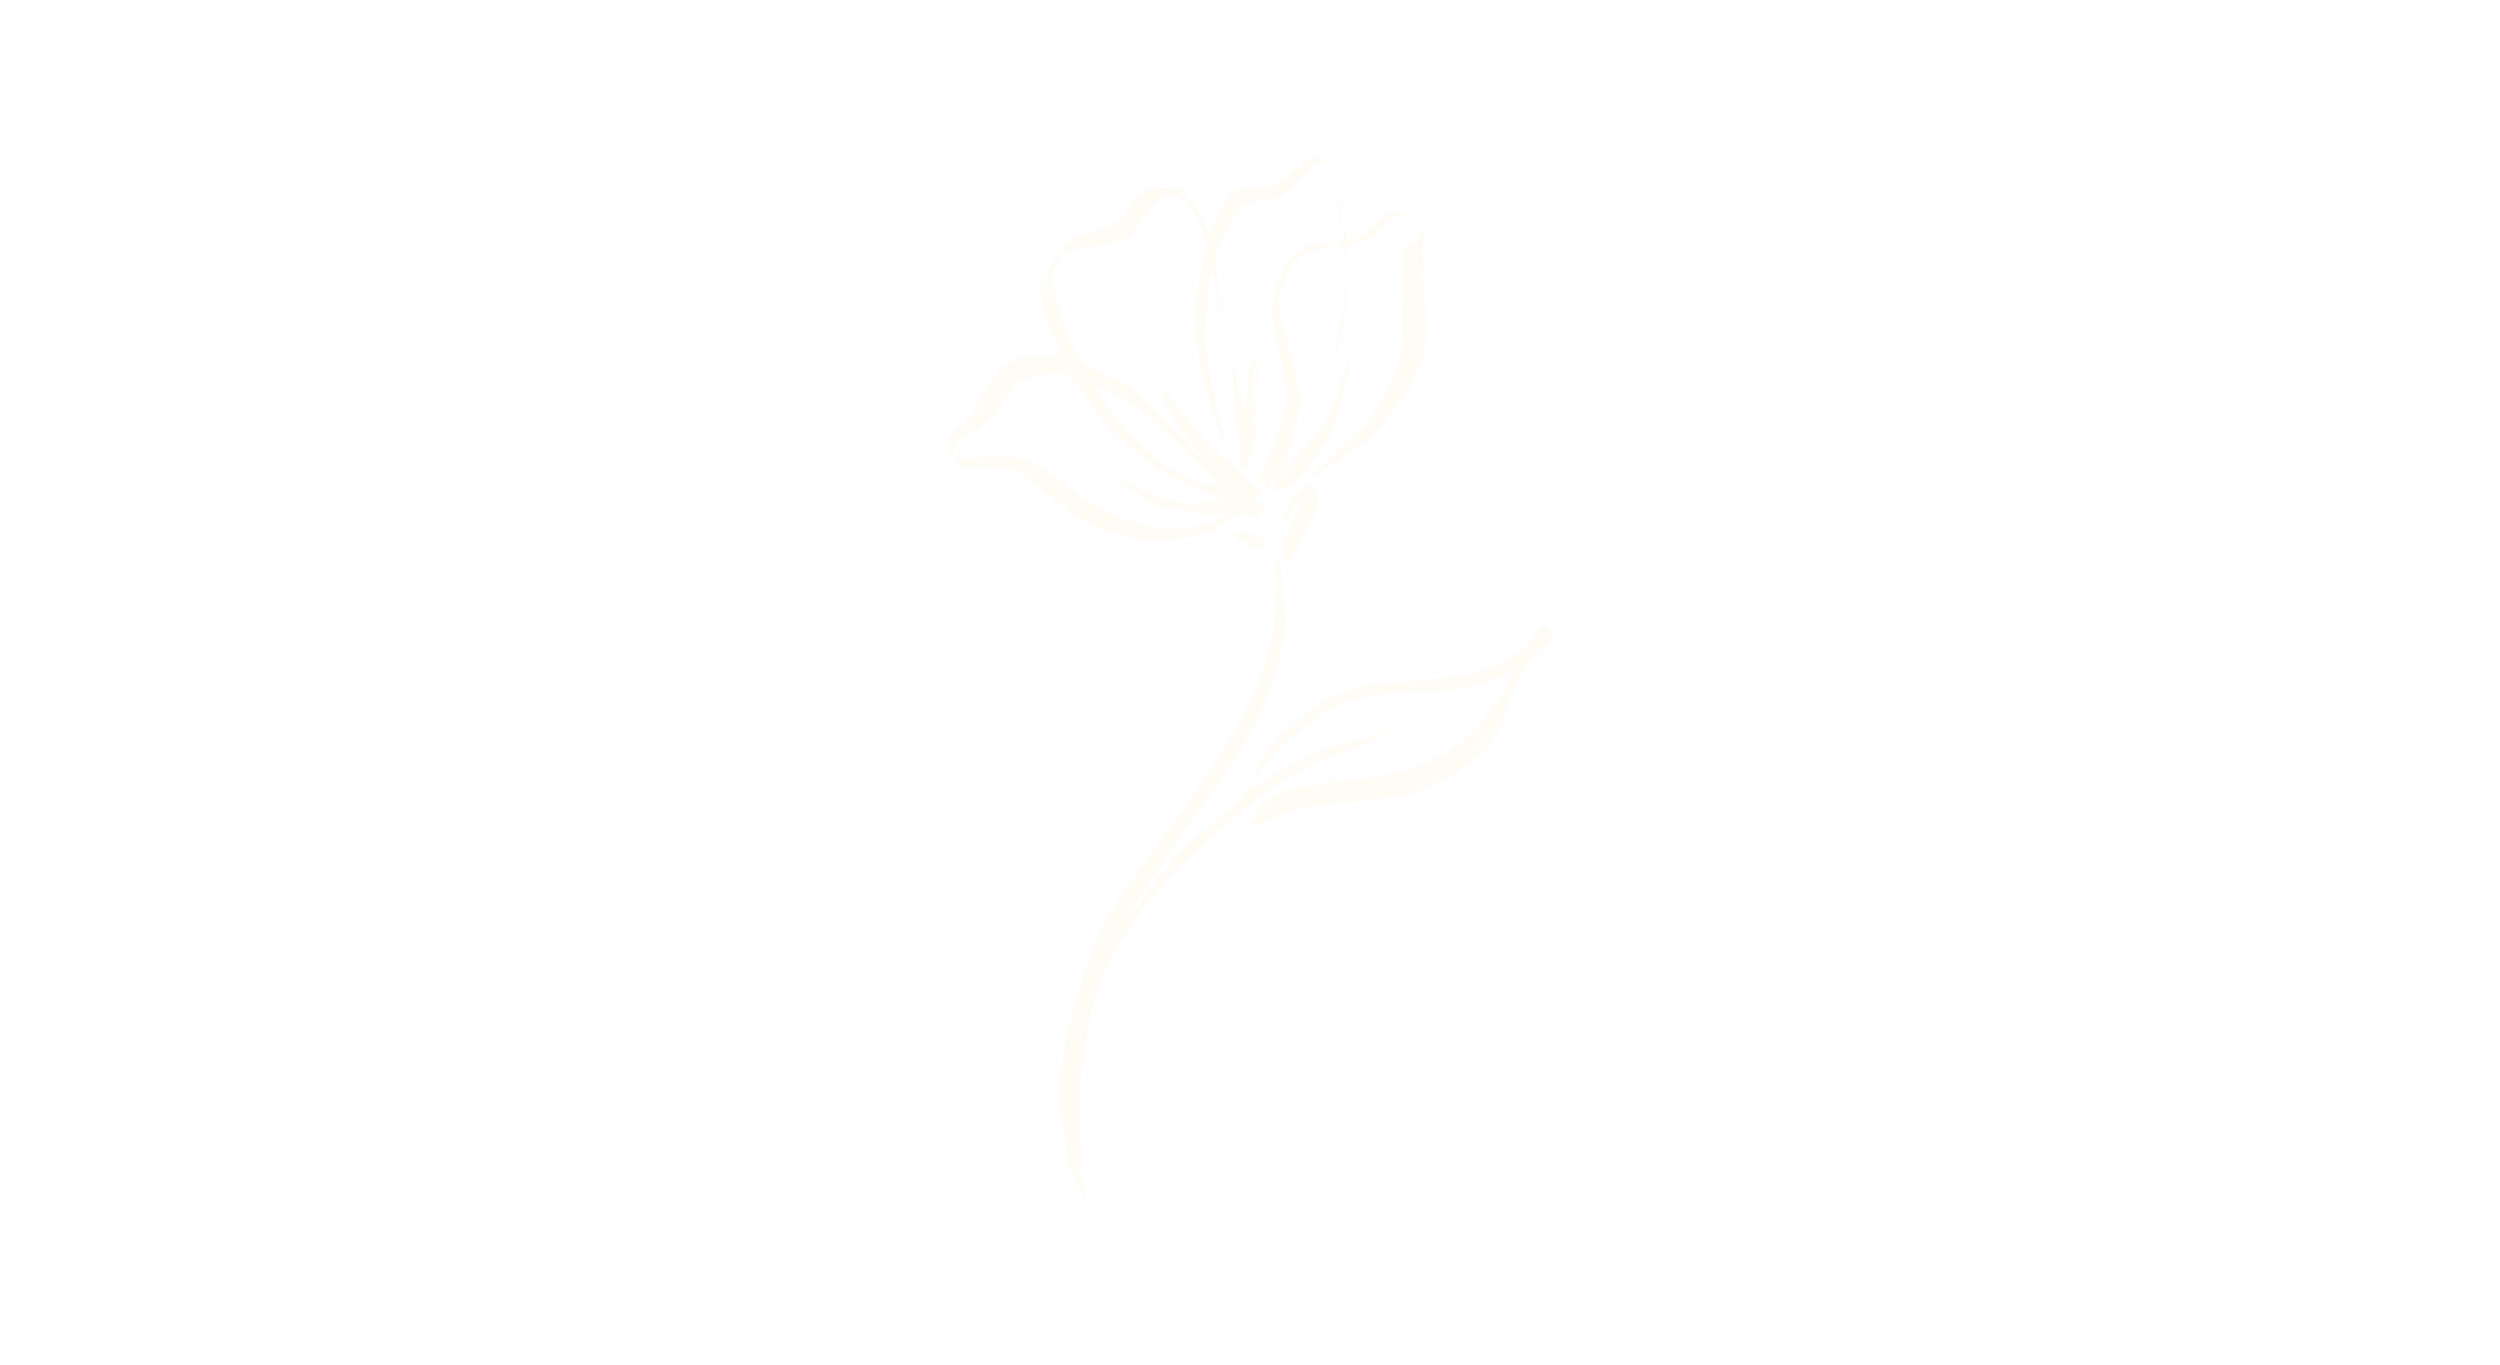
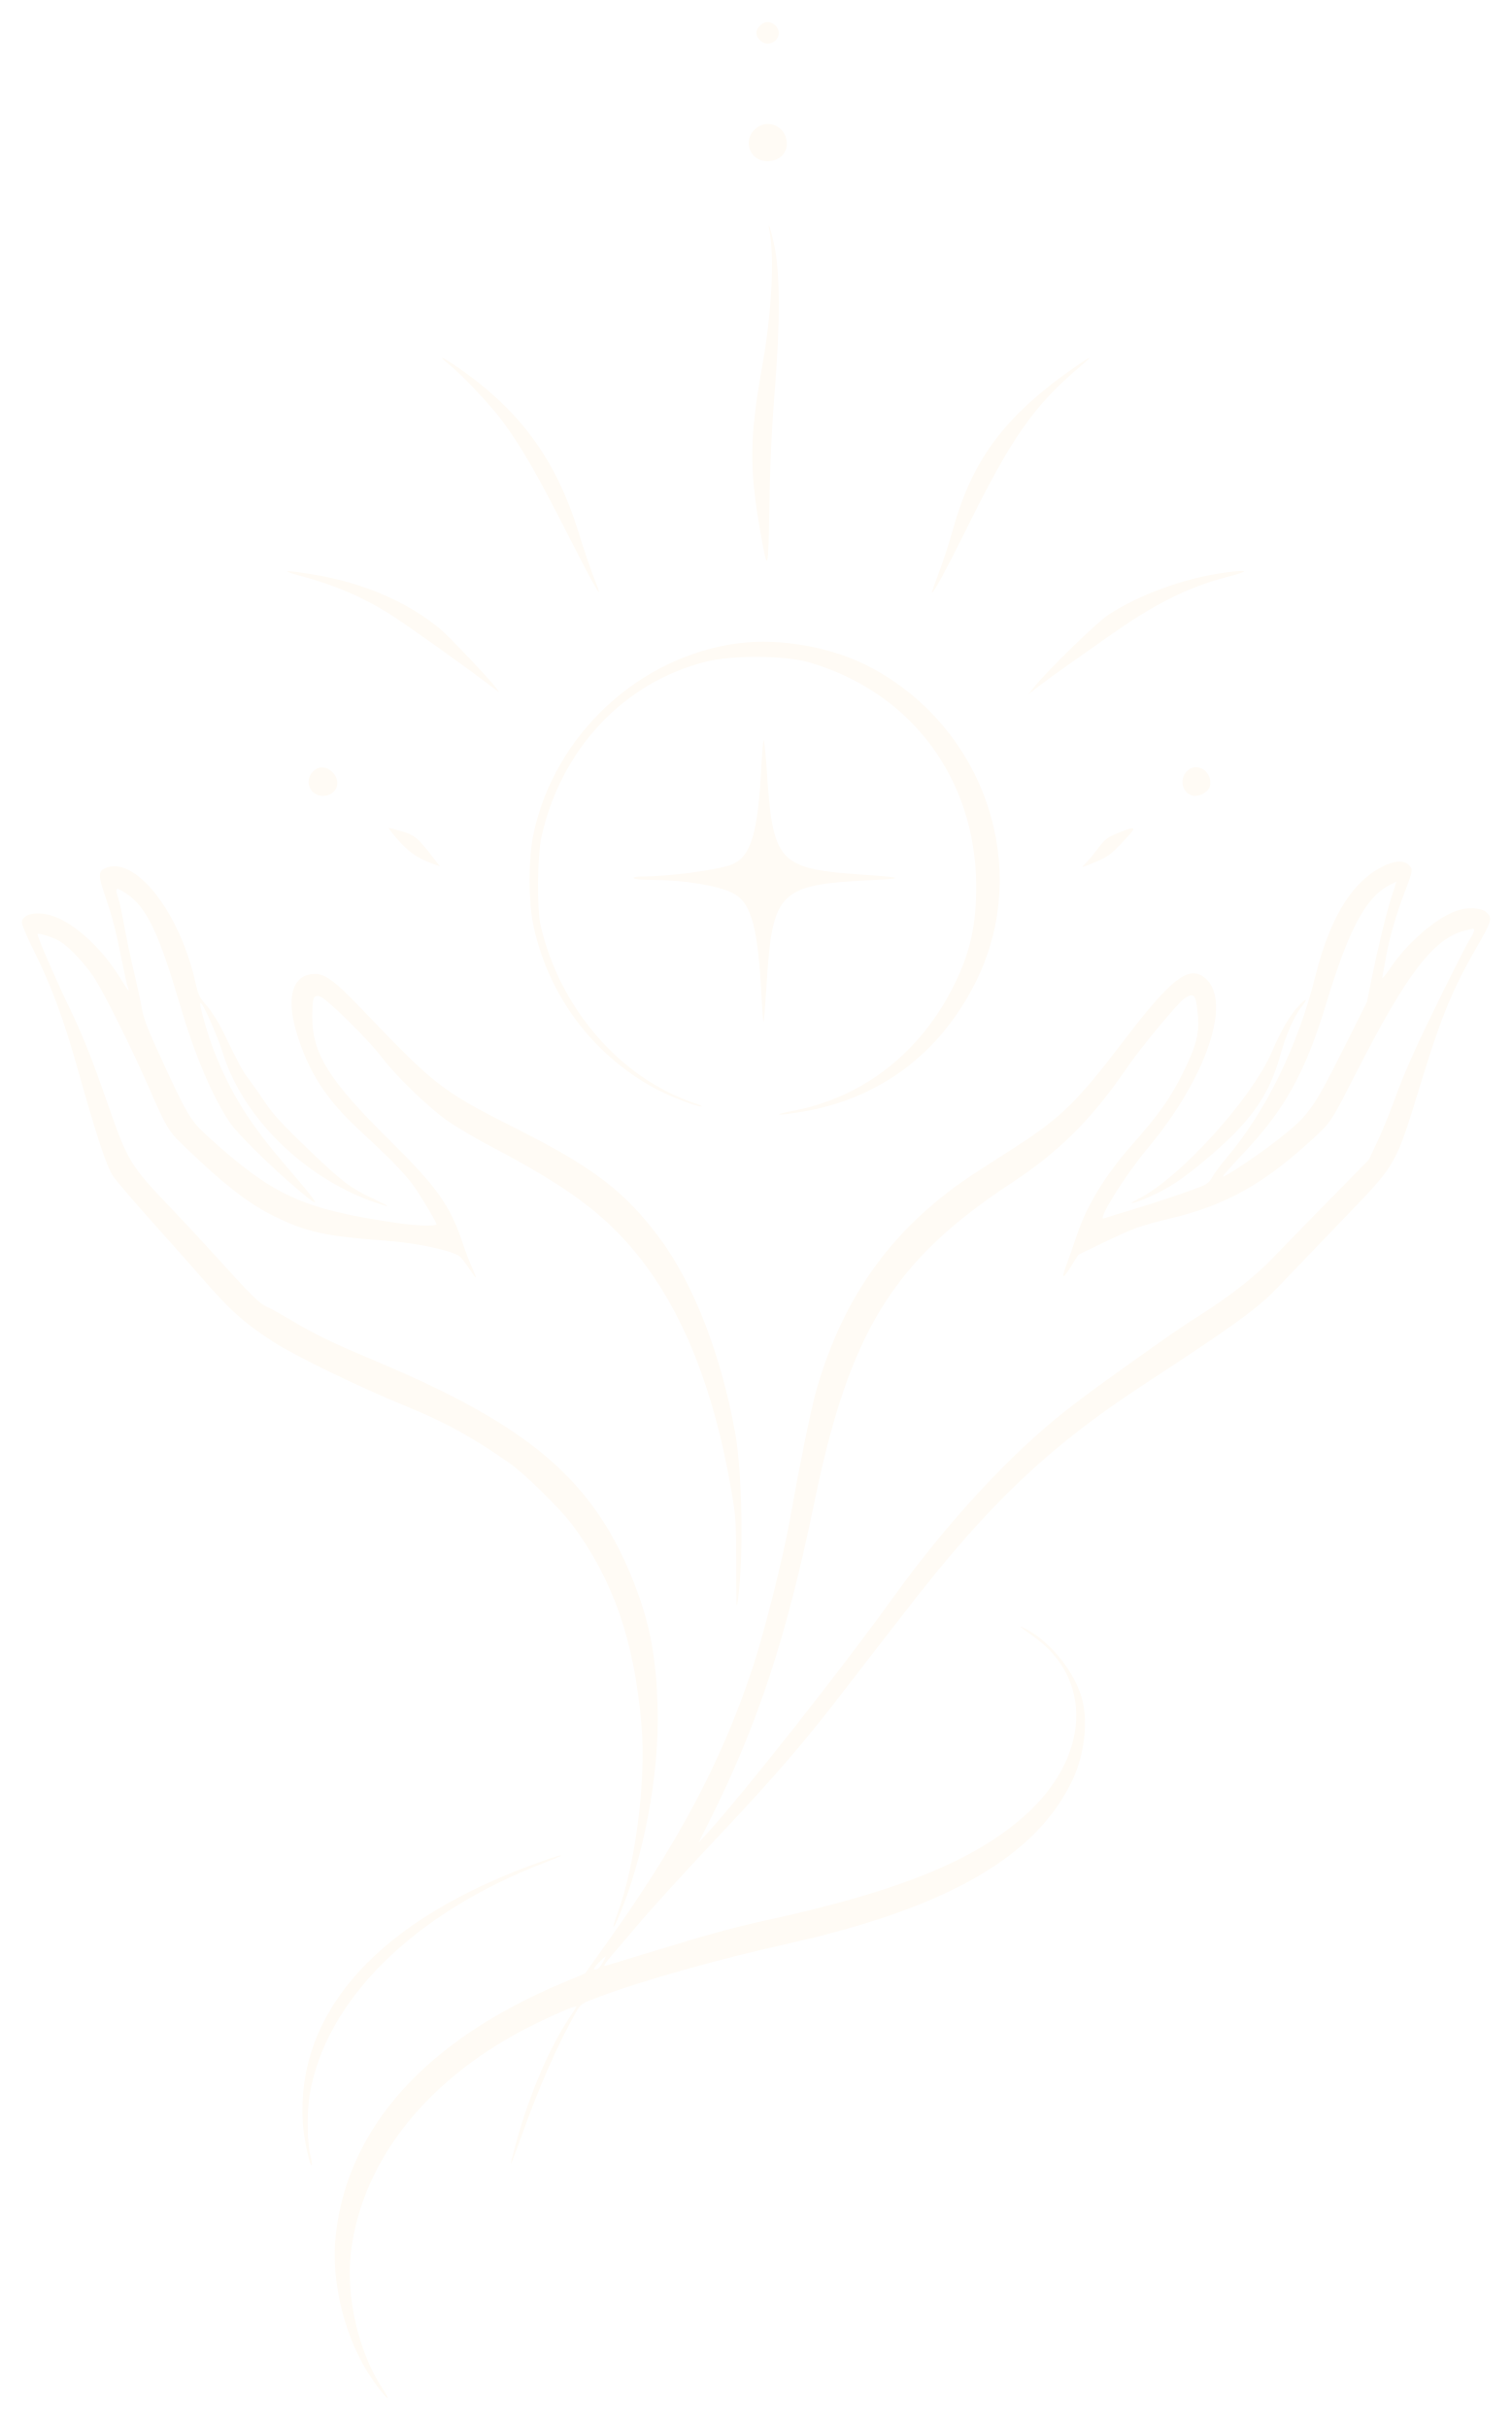
- <svg xmlns="http://www.w3.org/2000/svg" class="lt" width="4096" height="2235" viewBox="0 0 4096 2235" aria-hidden="true" focusable="false">
-   <path fill="#FFFBF5" fill-rule="evenodd" d="M2011.0 745.1C2005.1 727.0 1983.3 664.2 1975.5 637.0C1967.7 609.8 1966.5 606.5 1964.0 582.0C1961.4 557.5 1958.5 520.7 1960.5 490.0C1962.5 459.3 1977.7 423.2 1975.9 398.0C1974.2 372.8 1957.3 351.3 1949.9 339.0C1942.6 326.7 1938.2 327.1 1932.0 323.9C1925.8 320.8 1920.6 317.7 1913.0 320.2C1905.4 322.7 1894.8 330.2 1886.3 339.0C1877.9 347.8 1870.0 364.2 1862.1 373.0C1854.2 381.8 1858.5 385.5 1839.0 392.0C1819.5 398.5 1758.1 412.4 1745.2 412.0C1732.4 411.6 1748.2 397.5 1762.0 389.8C1775.8 382.1 1811.7 376.1 1828.0 365.8C1844.3 355.5 1849.2 337.7 1860.1 328.0C1870.9 318.3 1880.0 310.6 1893.0 307.8C1906.0 305.1 1930.9 310.1 1938.0 311.5C1945.1 312.8 1931.8 311.4 1935.3 316.0C1938.9 320.6 1951.8 327.8 1959.4 339.0C1967.0 350.2 1974.2 382.5 1981.0 383.0C1987.8 383.5 1992.2 354.0 2000.2 342.0C2008.2 330.0 2014.7 317.4 2029.0 310.7C2043.3 304.1 2066.5 310.2 2086.0 302.0C2105.5 293.9 2133.0 268.5 2146.0 261.7C2159.0 255.0 2157.8 258.0 2164.0 261.3C2170.2 264.7 2182.3 280.6 2183.0 281.9C2183.7 283.1 2173.2 270.6 2168.0 268.9C2162.8 267.1 2163.7 262.8 2152.0 271.6C2140.3 280.4 2113.5 312.1 2098.0 321.6C2082.5 331.1 2069.5 325.6 2059.0 328.7C2048.5 331.8 2043.2 332.1 2035.0 340.2C2026.8 348.3 2017.0 363.2 2009.9 377.0C2002.8 390.8 1993.5 397.8 1992.4 423.0C1991.3 448.2 2004.3 523.7 2003.3 528.0C2002.3 532.3 1990.7 450.8 1986.2 449.0C1981.7 447.2 1977.9 494.8 1976.4 517.0C1974.8 539.2 1971.2 544.0 1977.0 582.0C1982.8 620.0 2005.3 717.9 2011.0 745.1C2016.7 772.2 2016.9 763.1 2011.0 745.1ZM2074.0 799.2C2074.1 797.2 2076.3 789.5 2074.8 787.0C2073.4 784.5 2061.9 797.8 2065.5 784.0C2069.0 770.2 2089.0 727.5 2096.0 704.0C2103.1 680.5 2109.2 671.0 2107.8 643.0C2106.4 615.0 2091.2 562.3 2087.8 536.0C2084.4 509.7 2084.9 500.8 2087.5 485.0C2090.2 469.2 2096.9 453.1 2103.6 441.0C2110.4 428.9 2119.1 419.2 2128.0 412.1C2136.9 405.0 2144.9 401.6 2157.0 398.6C2169.1 395.5 2195.5 413.0 2200.3 394.0C2205.2 375.0 2184.6 284.7 2186.0 284.3C2187.4 283.8 2193.8 380.5 2209.0 391.4C2224.2 402.3 2260.9 357.1 2277.0 349.8C2293.1 342.6 2304.9 346.3 2305.4 348.0C2305.8 349.7 2291.3 352.2 2279.9 360.0C2268.5 367.8 2248.7 387.1 2237.0 394.7C2225.3 402.4 2214.9 386.8 2209.5 406.0C2204.0 425.2 2208.4 479.6 2204.5 510.0C2200.6 540.4 2186.6 590.0 2186.0 588.5C2185.4 587.0 2198.3 530.9 2201.1 501.0C2203.9 471.1 2211.7 423.7 2202.9 409.0C2194.0 394.3 2161.0 410.0 2148.0 412.9C2135.0 415.8 2131.5 420.5 2125.0 426.2C2118.5 431.9 2113.8 438.2 2109.3 447.0C2104.7 455.8 2100.1 468.7 2098.0 479.0C2095.9 489.3 2092.0 484.3 2096.6 509.0C2101.2 533.7 2120.4 599.8 2125.7 627.0C2131.0 654.2 2131.3 650.8 2128.3 672.0C2125.3 693.2 2113.5 735.5 2107.6 754.0C2101.7 772.5 2098.6 775.6 2093.0 783.1C2087.4 790.7 2077.2 796.6 2074.0 799.2C2070.8 801.9 2073.9 801.3 2074.0 799.2ZM2138.0 789.0C2153.5 774.4 2211.2 721.3 2231.0 701.3C2250.8 681.3 2248.0 682.5 2256.6 669.0C2265.2 655.5 2276.2 637.8 2282.7 620.0C2289.2 602.2 2292.8 594.8 2295.8 562.0C2298.8 529.2 2298.5 450.0 2300.8 423.0C2303.1 396.0 2307.2 404.5 2309.6 400.0C2311.9 395.5 2314.1 394.7 2314.8 396.0C2315.6 397.3 2310.6 411.2 2314.0 407.8C2317.4 404.3 2332.3 373.7 2335.0 375.1C2337.7 376.5 2329.7 388.8 2330.1 416.0C2330.4 443.2 2336.8 510.8 2337.1 538.0C2337.4 565.2 2334.8 566.8 2332.0 579.0C2329.3 591.2 2326.4 598.8 2320.6 611.0C2314.9 623.2 2311.4 633.5 2297.6 652.0C2283.9 670.5 2264.5 699.2 2237.9 722.0C2211.3 744.8 2154.7 777.9 2138.0 789.0C2121.3 800.2 2122.5 803.7 2138.0 789.0ZM1903.0 887.1C1896.0 886.4 1877.3 886.8 1861.0 883.3C1844.7 879.8 1823.0 873.7 1805.0 866.2C1787.0 858.6 1774.5 852.8 1753.0 838.1C1731.5 823.4 1694.7 789.6 1676.0 777.8C1657.3 766.1 1655.8 769.9 1641.0 767.7C1626.2 765.5 1599.2 766.7 1587.0 764.7C1574.8 762.7 1573.1 759.5 1568.0 755.7C1562.9 751.9 1558.3 747.3 1556.6 742.0C1554.9 736.7 1558.6 726.9 1558.0 723.7C1557.4 720.5 1552.9 724.9 1553.0 723.0C1553.2 721.1 1550.1 720.8 1558.7 712.0C1567.4 703.2 1597.0 678.1 1605.1 670.0C1613.1 661.9 1608.9 663.0 1607.0 663.5C1605.1 664.0 1588.8 682.3 1594.0 673.0C1599.1 663.7 1623.5 622.7 1637.8 608.0C1652.2 593.3 1663.8 589.5 1680.0 584.7C1696.2 579.9 1729.0 588.4 1735.0 579.2C1741.0 570.1 1720.9 546.2 1716.2 530.0C1711.6 513.8 1708.3 492.7 1707.1 482.0C1705.9 471.3 1708.0 465.9 1709.0 465.6C1710.0 465.3 1711.2 484.8 1713.0 480.2C1714.8 475.6 1715.3 448.7 1719.6 438.0C1724.0 427.3 1737.9 415.2 1739.0 415.8C1740.1 416.5 1728.4 432.6 1726.2 442.0C1724.0 451.4 1718.9 447.8 1726.0 472.0C1733.1 496.2 1746.3 558.6 1769.0 587.0C1791.7 615.4 1829.3 615.8 1862.0 642.5C1894.7 669.2 1955.2 741.0 1965.0 747.4C1974.8 753.8 1930.6 697.6 1920.8 681.0C1911.1 664.4 1908.0 654.2 1906.5 648.0C1905.0 641.8 1900.4 631.7 1911.9 644.0C1923.3 656.3 1951.3 696.7 1975.2 722.0C1999.1 747.3 2040.1 781.3 2055.2 796.0C2070.3 810.7 2065.4 807.3 2065.6 810.0C2065.9 812.7 2058.3 810.7 2056.8 812.0C2055.2 813.3 2053.2 814.5 2056.4 818.0C2059.6 821.5 2074.4 830.0 2075.7 833.0C2077.0 836.0 2067.0 833.4 2064.0 836.0C2061.0 838.5 2063.3 847.3 2058.0 848.4C2052.7 849.5 2046.7 838.3 2032.0 842.6C2017.3 846.9 1991.5 867.0 1970.0 874.4C1948.5 881.8 1914.2 885.0 1903.0 887.1C1891.8 889.2 1910.0 887.7 1903.0 887.1ZM2091.0 806.1C2090.8 804.4 2087.7 801.5 2089.9 796.0C2092.0 790.5 2090.0 790.7 2103.7 773.0C2117.3 755.3 2153.6 721.2 2171.8 690.0C2189.9 658.8 2209.2 587.5 2212.6 586.0C2215.9 584.5 2197.6 659.3 2191.8 681.0C2186.0 702.7 2186.1 701.4 2177.6 716.0C2169.1 730.6 2151.9 755.3 2141.0 768.8C2130.1 782.3 2120.3 790.7 2112.0 796.9C2103.7 803.2 2094.5 804.6 2091.0 806.1C2087.5 807.7 2091.2 807.8 2091.0 806.1ZM2043.0 766.1C2041.7 765.4 2037.0 764.5 2035.3 762.0C2033.5 759.5 2035.3 774.8 2032.7 751.0C2030.1 727.2 2020.8 641.0 2019.8 619.0C2018.8 597.0 2023.4 610.5 2026.5 619.0C2029.6 627.5 2034.9 672.0 2038.4 670.0C2041.9 668.0 2044.1 619.9 2047.4 607.0C2050.6 594.1 2055.5 590.3 2058.0 592.4C2060.5 594.6 2062.4 611.7 2062.3 620.0C2062.1 628.3 2057.6 644.2 2057.0 642.1C2056.4 639.9 2058.9 613.0 2058.4 607.0C2057.9 601.0 2055.4 598.5 2054.0 606.3C2052.6 614.1 2050.4 643.9 2050.0 654.0C2049.7 664.1 2050.8 666.0 2052.0 666.9C2053.2 667.7 2056.8 645.3 2057.2 659.0C2057.6 672.7 2055.7 735.5 2054.4 749.0C2053.0 762.5 2050.9 737.0 2049.0 739.9C2047.1 742.7 2044.0 761.7 2043.0 766.1C2042.0 770.4 2044.3 766.7 2043.0 766.1ZM1938.0 866.0C1945.7 864.5 1971.0 860.9 1984.0 856.9C1997.0 852.9 2017.8 844.5 2016.1 842.0C2014.4 839.5 1991.7 843.9 1974.0 842.1C1956.3 840.4 1925.0 834.9 1910.0 831.4C1895.0 828.0 1895.7 828.2 1884.0 821.5C1872.3 814.7 1832.9 790.8 1839.8 791.0C1846.6 791.2 1902.5 817.3 1925.0 822.6C1947.5 827.9 1962.8 824.0 1975.0 822.9C1987.2 821.8 2005.9 822.4 1998.1 816.0C1990.2 809.6 1948.5 795.3 1928.0 784.4C1907.5 773.6 1894.5 766.1 1875.0 750.9C1855.5 735.6 1831.1 715.0 1811.0 693.0C1790.8 671.0 1770.5 632.2 1754.0 619.2C1737.5 606.1 1726.7 612.9 1712.0 614.5C1697.3 616.1 1681.1 616.7 1666.0 628.8C1650.9 640.9 1637.2 671.8 1621.6 687.0C1605.9 702.2 1582.1 712.0 1572.2 720.0C1562.4 728.0 1563.9 730.6 1562.4 735.0C1560.9 739.4 1558.9 743.4 1563.0 746.3C1567.1 749.1 1574.8 751.9 1587.0 751.9C1599.2 751.8 1620.7 745.4 1636.0 745.8C1651.3 746.2 1666.0 750.1 1679.0 754.3C1692.0 758.4 1696.3 759.6 1714.0 770.9C1731.7 782.3 1766.0 810.0 1785.0 822.4C1804.0 834.9 1810.5 838.8 1828.0 845.6C1845.5 852.5 1871.7 860.0 1890.0 863.4C1908.3 866.8 1930.0 865.6 1938.0 866.0C1946.0 866.4 1930.4 867.5 1938.0 866.0ZM1980.9 797.0C1982.9 796.4 1991.5 794.8 1993.0 793.4C1994.5 791.9 2006.0 804.4 1990.0 788.1C1974.0 771.8 1920.3 716.9 1897.0 695.6C1873.7 674.2 1867.2 670.4 1850.0 659.9C1832.8 649.5 1796.9 627.7 1794.0 632.7C1791.1 637.7 1818.7 672.6 1832.7 690.0C1846.7 707.4 1862.3 723.3 1878.0 737.2C1893.7 751.0 1909.8 763.0 1927.0 773.0C1944.2 783.0 1971.9 793.0 1980.9 797.0C1989.9 801.0 1978.9 797.6 1980.9 797.0ZM2111.0 924.1C2109.8 918.5 2099.8 906.4 2103.5 890.0C2107.2 873.6 2129.9 836.1 2133.1 826.0C2136.4 815.9 2127.0 825.9 2123.0 829.4C2119.0 832.8 2112.2 844.6 2109.0 846.8C2105.8 849.1 2101.9 848.6 2104.0 843.0C2106.0 837.4 2114.6 821.2 2121.3 813.0C2127.9 804.8 2138.3 795.0 2144.0 793.6C2149.7 792.3 2153.6 797.6 2155.4 805.0C2157.1 812.4 2162.0 818.1 2154.6 838.0C2147.2 857.9 2118.3 909.8 2111.0 924.1C2103.7 938.5 2112.2 929.8 2111.0 924.1ZM2071.0 902.1C2063.4 898.6 2031.3 885.8 2025.3 881.0C2019.3 876.2 2029.7 874.1 2035.0 873.3C2040.3 872.4 2050.5 873.5 2057.0 876.2C2063.5 878.8 2071.6 884.7 2074.0 889.0C2076.3 893.3 2071.5 900.0 2071.0 902.1C2070.5 904.3 2078.6 905.7 2071.0 902.1ZM1781.0 1973.1C1776.1 1961.4 1758.7 1930.7 1751.5 1903.0C1744.2 1875.3 1738.9 1835.8 1737.4 1807.0C1735.9 1778.2 1738.0 1757.8 1742.3 1730.0C1746.6 1702.2 1754.8 1669.2 1763.1 1640.0C1771.4 1610.8 1779.5 1583.7 1791.9 1555.0C1804.4 1526.3 1805.0 1518.0 1837.8 1468.0C1870.5 1418.0 1952.8 1309.5 1988.5 1255.0C2024.3 1200.5 2037.8 1170.7 2052.3 1141.0C2066.8 1111.3 2069.9 1096.5 2075.8 1077.0C2081.7 1057.5 2084.6 1043.5 2087.5 1024.0C2090.5 1004.5 2093.0 978.5 2093.4 960.0C2093.8 941.5 2089.0 917.2 2090.0 913.0C2090.9 908.8 2096.9 920.2 2099.0 935.0C2101.1 949.8 2101.4 990.7 2102.8 1002.0C2104.2 1013.3 2108.2 992.5 2107.6 1003.0C2106.9 1013.5 2104.3 1042.5 2099.1 1065.0C2093.9 1087.5 2087.6 1110.8 2076.5 1138.0C2065.3 1165.2 2061.7 1180.8 2032.2 1228.0C2002.6 1275.2 1928.6 1376.4 1899.3 1421.0C1869.9 1465.6 1850.9 1498.8 1856.0 1495.4C1861.1 1492.1 1899.9 1432.9 1930.0 1401.0C1960.2 1369.1 2014.5 1329.4 2037.0 1303.8C2059.5 1278.1 2056.9 1261.3 2065.3 1247.0C2073.7 1232.7 2073.0 1232.4 2087.3 1218.0C2101.6 1203.6 2134.6 1173.6 2151.0 1160.7C2167.4 1147.8 2171.3 1146.8 2186.0 1140.5C2200.7 1134.3 2209.2 1128.2 2239.0 1123.2C2268.8 1118.3 2332.3 1115.2 2365.0 1110.7C2397.7 1106.1 2414.5 1102.8 2435.0 1096.0C2455.5 1089.3 2472.7 1081.5 2488.0 1070.0C2503.3 1058.4 2519.3 1033.7 2527.0 1026.6C2534.7 1019.5 2531.1 1025.3 2534.0 1027.2C2536.9 1029.1 2543.3 1034.5 2544.6 1038.0C2545.9 1041.5 2548.7 1039.5 2541.6 1048.0C2534.5 1056.5 2516.6 1066.2 2502.0 1089.0C2487.3 1111.8 2468.6 1160.7 2453.6 1185.0C2438.5 1209.3 2413.8 1230.8 2411.4 1235.0C2409.1 1239.2 2429.9 1221.2 2439.3 1210.0C2448.7 1198.8 2464.4 1171.7 2468.0 1167.9C2471.6 1164.0 2467.0 1177.0 2460.7 1187.0C2454.4 1197.0 2442.2 1215.2 2430.3 1228.0C2418.4 1240.8 2404.7 1253.4 2389.0 1263.9C2373.3 1274.4 2352.2 1284.0 2336.0 1290.9C2319.8 1297.8 2323.7 1300.2 2292.0 1305.3C2260.3 1310.4 2185.8 1314.1 2146.0 1321.7C2106.2 1329.4 2066.0 1350.3 2053.0 1351.3C2040.0 1352.3 2067.1 1331.2 2067.7 1328.0C2068.4 1324.8 2057.7 1332.7 2056.8 1332.0C2055.8 1331.3 2053.0 1330.2 2062.0 1324.0C2071.0 1317.8 2075.0 1304.1 2111.0 1294.7C2147.0 1285.2 2238.5 1275.7 2278.0 1267.4C2317.5 1259.1 2328.7 1253.3 2348.0 1244.9C2367.3 1236.4 2378.9 1229.2 2394.0 1216.8C2409.1 1204.3 2425.1 1189.0 2438.8 1170.0C2452.5 1151.0 2481.5 1110.0 2476.0 1102.8C2470.5 1095.6 2441.2 1121.0 2406.0 1126.8C2370.8 1132.6 2299.2 1133.2 2265.0 1137.5C2230.8 1141.9 2218.0 1147.0 2201.0 1152.8C2184.0 1158.5 2177.0 1163.0 2163.0 1171.9C2149.0 1180.9 2131.1 1194.2 2117.0 1206.7C2102.9 1219.3 2089.6 1232.8 2078.6 1247.0C2067.6 1261.2 2039.4 1293.7 2051.1 1292.0C2062.8 1290.3 2111.0 1252.3 2149.0 1237.0C2187.0 1221.6 2263.1 1203.8 2278.8 1200.0C2294.6 1196.2 2249.0 1211.1 2243.5 1214.0C2238.0 1216.9 2247.5 1216.7 2246.0 1217.2C2244.5 1217.7 2235.8 1216.5 2234.7 1217.0C2233.5 1217.5 2240.3 1219.9 2239.0 1220.4C2237.7 1220.8 2228.5 1219.3 2227.0 1219.7C2225.5 1220.2 2242.1 1217.9 2229.9 1223.0C2217.8 1228.1 2181.2 1236.9 2154.0 1250.2C2126.8 1263.6 2102.3 1276.2 2067.0 1303.0C2031.7 1329.8 1972.8 1382.1 1942.0 1411.1C1911.2 1440.1 1903.5 1448.5 1882.2 1477.0C1861.0 1505.5 1831.1 1548.5 1814.6 1582.0C1798.2 1615.5 1791.2 1641.7 1783.6 1678.0C1776.0 1714.3 1770.8 1761.7 1769.1 1800.0C1767.4 1838.3 1773.4 1890.6 1773.5 1908.0C1773.7 1925.4 1770.8 1903.9 1770.0 1904.4C1769.2 1904.9 1766.7 1899.6 1768.6 1911.0C1770.4 1922.4 1778.9 1962.7 1781.0 1973.1C1783.1 1983.4 1785.9 1984.7 1781.0 1973.1Z" />
+ <svg xmlns="http://www.w3.org/2000/svg" class="lt" width="900" height="1446" viewBox="0 0 900 1446" aria-hidden="true" focusable="false">
+   <path fill="#FFFBF5" fill-rule="evenodd" d="M 453.198 14.750 C 450.061 17.462, 449.680 20.324, 452.055 23.343 C 454.608 26.589, 459.114 26.886, 462 24 C 467.637 18.363, 459.233 9.532, 453.198 14.750 M 450.111 76.560 C 441.984 83.398, 446.458 96, 457.011 96 C 465.325 96, 470.398 89.608, 468.119 82.002 C 465.736 74.051, 456.434 71.240, 450.111 76.560 M 458.324 137.500 C 461.366 153.865, 459.648 186.266, 454.082 217.500 C 446.359 260.844, 446.153 278.434, 452.914 317 C 457.308 342.066, 457.581 341.251, 458.255 301 C 458.686 275.288, 459.655 254.746, 461.534 231.500 C 464.793 191.173, 464.640 162.345, 461.079 145.569 C 459.186 136.652, 456.948 130.097, 458.324 137.500 M 267 216.676 C 275.343 223.418, 291.448 240.432, 299 250.483 C 309.875 264.956, 319.830 282.178, 337.972 317.900 C 355.321 352.063, 360.507 360.759, 354.104 344.956 C 351.977 339.706, 347.686 327.106, 344.567 316.956 C 331.070 273.023, 308.690 242.949, 270.305 217.162 C 262.680 212.040, 260.947 211.785, 267 216.676 M 641.140 217.971 C 599.016 246.990, 579.049 273.487, 567.453 315.754 C 565.604 322.493, 562.046 333.446, 559.546 340.094 C 557.046 346.741, 555.012 352.477, 555.026 352.840 C 555.106 354.919, 563.708 339.167, 575.144 316 C 602.871 259.830, 615.815 241.409, 644.503 217.301 C 651.205 211.669, 649.916 211.926, 641.140 217.971 M 179.035 342.978 C 199.129 348.372, 215.660 355.387, 231.134 365.084 C 242.173 372.003, 276.758 396.648, 294.866 410.500 L 297.480 412.500 295.320 409.500 C 291.855 404.690, 267.569 379.090, 262.308 374.704 C 242.660 358.320, 216.029 346.918, 186 342.034 C 168.942 339.259, 166.442 339.598, 179.035 342.978 M 729.497 341.039 C 706.064 344.106, 677.962 354.309, 660 366.272 C 652.950 370.967, 623.772 399.429, 615.699 409.485 L 612.500 413.470 618.980 408.485 C 622.544 405.743, 630.419 400.022, 636.480 395.770 C 642.541 391.519, 653.125 384.057, 660 379.189 C 687.615 359.633, 707.569 349.644, 731.297 343.495 C 744.770 340.004, 744.126 339.125, 729.497 341.039 M 440.286 383.028 C 381.064 390.510, 330.520 437.251, 317.831 496.266 C 314.599 511.297, 314.616 537.241, 317.866 552 C 326.898 593.014, 352.842 627.776, 389.403 647.850 C 398.228 652.695, 414.439 659.035, 417.830 658.967 C 418.748 658.948, 416.800 658.024, 413.500 656.914 C 369.115 641.977, 332.952 599.982, 321.863 550.500 C 319.745 541.046, 320.059 509.633, 322.379 499 C 333.893 446.221, 371.454 406.221, 421.057 393.914 C 436.084 390.186, 467.547 390.372, 481.208 394.270 C 542.251 411.687, 581.186 463.445, 581.428 527.500 C 581.516 550.770, 577.869 567.217, 568.355 586.461 C 548.297 627.033, 513.856 653.836, 471.681 661.698 C 466.631 662.639, 463.270 663.572, 464.212 663.770 C 465.153 663.969, 471.376 663.206, 478.041 662.074 C 523.862 654.291, 559.550 627.675, 580.899 585.361 C 615.143 517.488, 586.855 433.108, 517.758 397.022 C 495.654 385.478, 464.884 379.920, 440.286 383.028 M 454.735 441 C 454.392 442.375, 453.845 448.900, 453.519 455.500 C 451.492 496.596, 447.264 510.557, 435.500 515.008 C 427.139 518.171, 398.269 522, 382.780 522 C 379.103 522, 377.115 522.377, 377.500 523 C 377.840 523.550, 382.029 524.002, 386.809 524.003 C 407.996 524.012, 429.163 527.562, 437.637 532.528 C 447.749 538.454, 451.672 553.782, 453.643 595.072 C 454.009 602.746, 454.524 608.810, 454.785 608.548 C 455.047 608.286, 455.855 598.357, 456.580 586.485 C 459.986 530.712, 463.902 526.802, 519 524.167 C 538.766 523.221, 538.056 522.586, 515.500 521.036 C 463.089 517.433, 460.337 514.455, 456.589 457.280 C 455.912 446.951, 455.077 439.625, 454.735 441 M 186.455 459.455 C 180.919 464.990, 184.577 474, 192.360 474 C 200.371 474, 203.774 465.621, 198.077 459.923 C 194.347 456.193, 189.895 456.014, 186.455 459.455 M 707.201 459.028 C 701.545 464.296, 704.645 474, 711.984 474 C 715.458 474, 719.928 471.135, 720.594 468.482 C 722.730 459.971, 713.319 453.328, 707.201 459.028 M 236.063 499.072 C 243.420 507.565, 248.554 511.167, 258.103 514.536 L 261.979 515.904 257.239 509.768 C 248.856 498.915, 246.978 497.376, 239.345 495.103 C 235.462 493.946, 231.951 493, 231.543 493 C 231.136 493, 233.169 495.733, 236.063 499.072 M 667 495.646 C 659.506 498.536, 658.139 499.607, 652.861 506.714 C 650.732 509.582, 647.754 513.091, 646.245 514.512 C 643.580 517.021, 643.747 516.993, 652 513.579 C 659.444 510.499, 661.400 509.117, 667.750 502.455 C 677.559 492.164, 677.496 491.598, 667 495.646 M 826.500 514.730 C 806.747 522.766, 792.622 544.613, 783.466 581.288 C 773.159 622.579, 754.294 661.314, 731.009 689 C 727.077 693.675, 723.011 699.131, 721.974 701.124 C 720.640 703.687, 718.832 705.255, 715.794 706.482 C 707.825 709.702, 688.589 716.167, 674 720.529 C 666.025 722.913, 658.630 725.200, 657.568 725.609 C 653.018 727.363, 669.976 700.104, 683.453 684 C 718.609 641.993, 734.108 596.207, 717.813 582.496 C 708.233 574.435, 697.570 582.642, 669.282 619.844 C 641.906 655.846, 631.931 665.644, 605 682.985 C 597.025 688.120, 586.751 694.737, 582.169 697.691 C 533.195 729.258, 502.798 770.441, 486.357 827.500 C 483.108 838.776, 476.415 871.470, 470.388 905.500 C 466.511 927.387, 455.068 972.760, 448.194 993.500 C 430.055 1048.225, 404.559 1096.525, 363.002 1154.886 L 348.486 1175.271 334.993 1180.950 C 253.632 1215.192, 207.099 1266.950, 199.976 1331.127 C 196.845 1359.333, 205.582 1393.657, 221.901 1417.263 C 229.635 1428.450, 234.459 1432.578, 227.581 1422.123 C 213.505 1400.727, 205.884 1367.604, 209.011 1341.406 C 215.655 1285.735, 256.115 1235.778, 319.500 1204.985 C 334.258 1197.815, 344.280 1193.737, 343.264 1195.315 C 342.844 1195.967, 340.847 1199.012, 338.826 1202.083 C 326.919 1220.177, 315.311 1247.484, 307.439 1275.920 C 302.460 1293.902, 303.218 1292.920, 310.850 1271.500 C 321.162 1242.561, 332.279 1217.341, 343.088 1198.367 C 345.972 1193.306, 346.165 1193.178, 357.030 1189.122 C 383.290 1179.319, 427.352 1166.929, 469.500 1157.497 C 564.392 1136.263, 617.790 1105.416, 639.048 1059.550 C 645.897 1044.775, 648.107 1025.591, 644.528 1012 C 640.382 996.260, 626.211 978.291, 611.889 970.611 C 605.434 967.150, 606.255 968.083, 615.118 974.283 C 651.580 999.789, 649.319 1046.821, 609.957 1081.645 C 579.850 1108.281, 535.125 1126.393, 457.500 1143.382 C 437.077 1147.852, 422.996 1151.699, 389.500 1161.959 C 374.650 1166.508, 361.600 1170.480, 360.500 1170.786 C 359.123 1171.168, 360.235 1169.340, 364.066 1164.920 C 367.128 1161.389, 373.054 1154.420, 377.236 1149.433 C 386.969 1137.826, 407.757 1114.956, 429.922 1091.471 C 459.880 1059.729, 479.661 1036.839, 499.755 1010.662 C 507.845 1000.123, 517.992 987, 522.304 981.500 C 526.616 976, 534.491 965.875, 539.805 959 C 588.768 895.652, 624.507 861.694, 681.364 824.500 C 735.829 788.871, 748.985 779.330, 761 766.749 C 765.675 761.853, 782.329 744.494, 798.008 728.174 C 833.216 691.527, 830.445 696.405, 847.530 641 C 858.623 605.030, 865.383 588.727, 879.063 564.962 C 888.602 548.390, 889.043 546.953, 885.641 543.550 C 882.514 540.423, 873.592 540.005, 866.770 542.666 C 854.310 547.526, 837.752 562.041, 828.024 576.631 C 825.041 581.105, 823.016 583.421, 823.330 582 C 823.633 580.625, 824.593 575.363, 825.462 570.306 C 827.426 558.880, 831.495 544.773, 836.875 530.741 C 841.611 518.388, 841.703 517.703, 839 515 C 836.576 512.576, 832.036 512.478, 826.500 514.730 M 62.228 517.230 C 58.549 519.004, 58.592 522.032, 62.457 533.128 C 66.819 545.653, 69.045 554.223, 72.535 571.925 C 73.991 579.308, 75.580 586.396, 76.066 587.675 C 77.566 591.620, 76.309 590.275, 72.399 583.750 C 61.498 565.561, 45.051 550.152, 31.700 545.619 C 22.091 542.357, 13 544.237, 13 549.486 C 13 550.791, 16.320 558.528, 20.379 566.679 C 30.794 587.601, 37.913 606.903, 46.590 637.751 C 57.735 677.373, 63.508 694.800, 67.393 700.543 C 69.238 703.269, 79.619 715.400, 90.464 727.500 C 101.308 739.600, 114.078 753.987, 118.841 759.471 C 137.116 780.515, 144.641 787.325, 162.376 798.870 C 175.682 807.532, 213.120 825.712, 242.102 837.585 C 265.647 847.231, 281.726 856.110, 304 871.767 C 312.468 877.720, 333.717 898.577, 340.403 907.500 C 365.186 940.576, 377.834 976.980, 382.093 1027.500 C 384.933 1061.178, 378.384 1111.435, 367.318 1140.877 C 364.443 1148.526, 364.844 1150.114, 367.873 1143.073 C 383.349 1107.098, 392.851 1056.690, 391.704 1016.649 C 390.849 986.813, 387.032 966.715, 377.671 942.775 C 353.895 881.968, 315.823 849.251, 223.990 810.709 C 198.707 800.097, 186.859 794.359, 173 786.012 C 167.775 782.865, 161.475 779.386, 159 778.281 C 154.283 776.176, 150.734 772.651, 127 746.503 C 119.575 738.323, 108.085 725.976, 101.467 719.065 C 77.833 694.387, 75.985 691.366, 64.717 659 C 54.570 629.854, 49.162 616.280, 40.836 599.068 C 32.797 582.449, 21.778 556.889, 22.389 556.278 C 23.169 555.498, 31.519 558.174, 35.500 560.481 C 40.961 563.645, 50.841 574.143, 56.268 582.549 C 62.360 591.985, 78.930 625.344, 89.026 648.500 C 98.813 670.946, 100.407 673.650, 108.410 681.387 C 133.306 705.454, 147.554 716.587, 163.500 724.433 C 182.622 733.842, 194.115 736.333, 230.500 738.953 C 248.281 740.233, 270.098 744.971, 273.860 748.369 C 275.158 749.541, 277.740 752.862, 279.597 755.750 C 284 762.592, 284.627 762.409, 281.313 755.250 C 279.848 752.087, 277.215 745.214, 275.460 739.975 C 268.043 717.828, 260.227 706.863, 231.996 679 C 195.926 643.401, 185.983 627.555, 186.015 605.727 C 186.033 593.960, 186.598 592.431, 190.561 593.426 C 194.238 594.349, 219.447 619.132, 227.254 629.500 C 235.534 640.494, 254.726 659.129, 266.078 667.194 C 271.260 670.876, 283.310 677.995, 292.856 683.014 C 337.750 706.621, 359.469 722.638, 379.068 746.592 C 406.431 780.036, 425.243 827.049, 435.651 888 C 438.277 903.379, 438.470 906.403, 438.484 932.500 C 438.499 958.394, 438.588 959.823, 439.671 951.500 C 442.904 926.665, 442.046 876.817, 437.994 854 C 429.736 807.501, 413.304 764.921, 393.104 737.676 C 372.613 710.039, 353.941 695.640, 309.364 673.098 C 262.288 649.293, 260.189 647.671, 214 599.412 C 199.821 584.598, 193.610 580, 187.779 580 C 174.547 580, 170.204 593.136, 176.435 614.313 C 183.425 638.071, 194.265 654.888, 214.665 673.625 C 231.746 689.313, 241.240 699.077, 246.275 706.133 C 250.753 712.408, 259.977 727.849, 259.993 729.096 C 260.008 730.351, 248.036 730.035, 237.500 728.503 C 180.082 720.154, 162.786 712.268, 123.500 676.525 C 113.654 667.567, 111.668 664.286, 97.323 633.269 C 88.155 613.446, 85.588 606.903, 84.471 600.500 C 83.703 596.100, 81.497 585.910, 79.570 577.856 C 77.642 569.802, 75.136 557.877, 74.001 551.356 C 72.866 544.835, 71.231 537.333, 70.367 534.685 C 68.292 528.324, 68.948 528.018, 75.430 532.322 C 87.279 540.189, 94.556 555.427, 107.513 599.500 C 115.979 628.297, 126.192 652.372, 136.654 668.195 C 141.135 674.973, 161.422 694.976, 177.929 708.893 C 192.623 721.282, 191.196 718.595, 170.002 693.967 C 148.834 669.369, 137.665 651.558, 127.664 626.449 C 123.948 617.121, 118.498 598.169, 119.300 597.366 C 120.395 596.272, 129.086 615.647, 132.818 627.500 C 144.833 665.669, 181.064 701.285, 222.750 715.907 C 233.302 719.608, 233.242 718.939, 222.584 714.038 C 208.958 707.773, 203.952 703.967, 183.380 684.233 C 168.593 670.049, 162.486 663.436, 158.226 657 C 155.133 652.325, 150.680 645.964, 148.331 642.865 C 144.193 637.405, 142.457 634.206, 132.655 613.972 C 130.043 608.580, 125.911 602.056, 123.137 598.943 C 118.837 594.119, 118.019 592.464, 116.479 585.472 C 107.066 542.752, 79.977 508.677, 62.228 517.230 M 827.500 527.153 C 813.522 534.367, 803.284 553.534, 790.026 597.312 C 777.402 638.996, 765.219 660.934, 739.852 687.656 C 733.282 694.577, 728.112 700.445, 728.364 700.697 C 729.086 701.419, 748.507 688.507, 759.505 679.994 C 779.190 664.754, 781.797 661.253, 799.041 626.885 L 814.222 596.629 817.027 582.564 C 820.688 564.208, 826.313 541.358, 829.413 532.250 C 830.770 528.263, 831.795 525.020, 831.690 525.044 C 831.586 525.069, 829.700 526.017, 827.500 527.153 M 871.929 554.367 C 853.640 559.299, 837.722 580.189, 808.204 638 C 792.475 668.805, 792.981 668.031, 781.826 678.328 C 752.929 705.003, 730.429 717.612, 697.601 725.526 C 679.052 729.998, 674.884 731.499, 656.907 740.186 L 642.315 747.237 637.938 754.211 C 632.786 762.423, 631.942 761.858, 635.447 752.545 C 636.837 748.852, 639.561 741.087, 641.501 735.289 C 647.251 718.107, 658.422 699.763, 673.650 682.500 C 690.468 663.434, 696.884 654.390, 704.646 638.807 C 712.274 623.492, 714.337 615.897, 713.555 606 C 712.462 592.167, 711.418 590.714, 705.405 594.655 C 701.714 597.073, 679.482 623.880, 671.532 635.500 C 650.269 666.574, 631.187 685.632, 602.292 704.651 C 531.967 750.939, 505.984 793.030, 485.093 894.500 C 468.517 975.017, 451.210 1027.534, 422.314 1085 L 416.028 1097.500 421.056 1092 C 442.351 1068.707, 501.725 993.462, 531.526 952 C 563.943 906.898, 601.640 866.079, 635.015 839.938 C 647.238 830.365, 654.713 824.927, 692 798.485 C 698.325 794, 708.675 787.053, 715 783.048 C 732.414 772.023, 747.512 760.214, 757.458 749.842 C 762.385 744.704, 777.414 729.288, 790.855 715.585 L 815.295 690.670 820.186 680.300 C 822.876 674.597, 827.101 664.434, 829.575 657.716 C 834.924 643.189, 835.889 640.817, 842.268 626.500 C 849.120 611.123, 872.816 563.225, 875.652 559.018 C 877.984 555.560, 878.688 552.938, 877.250 553.067 C 876.837 553.105, 874.443 553.690, 871.929 554.367 M 773.314 599.275 C 768.184 604.841, 762.894 613.916, 757.783 625.923 C 745.812 654.045, 702.903 701.478, 678.153 713.949 C 670.077 718.019, 674.694 717.132, 684.848 712.663 C 695.742 707.869, 703.703 702.651, 717 691.590 C 744.415 668.785, 755.717 653.125, 762.532 628.500 C 765.826 616.600, 770.923 604.952, 775.144 599.684 C 779.417 594.350, 778.121 594.061, 773.314 599.275 M 323 1108.403 C 226.381 1142.570, 176.251 1197.340, 180.325 1264.285 C 180.882 1273.444, 184.872 1291.883, 185.736 1289.292 C 185.951 1288.647, 185.626 1286.405, 185.014 1284.310 C 182.996 1277.400, 182.654 1258.365, 184.361 1247.991 C 193.673 1191.402, 246.146 1139.437, 324.408 1109.299 C 329.409 1107.374, 333.688 1105.618, 333.917 1105.399 C 334.933 1104.426, 331.842 1105.276, 323 1108.403 M 356.500 1169 C 354.206 1171.349, 353.194 1172.994, 354.047 1172.985 C 356.122 1172.963, 357.253 1171.944, 359.307 1168.250 C 361.645 1164.043, 361.233 1164.153, 356.500 1169" />
</svg>
